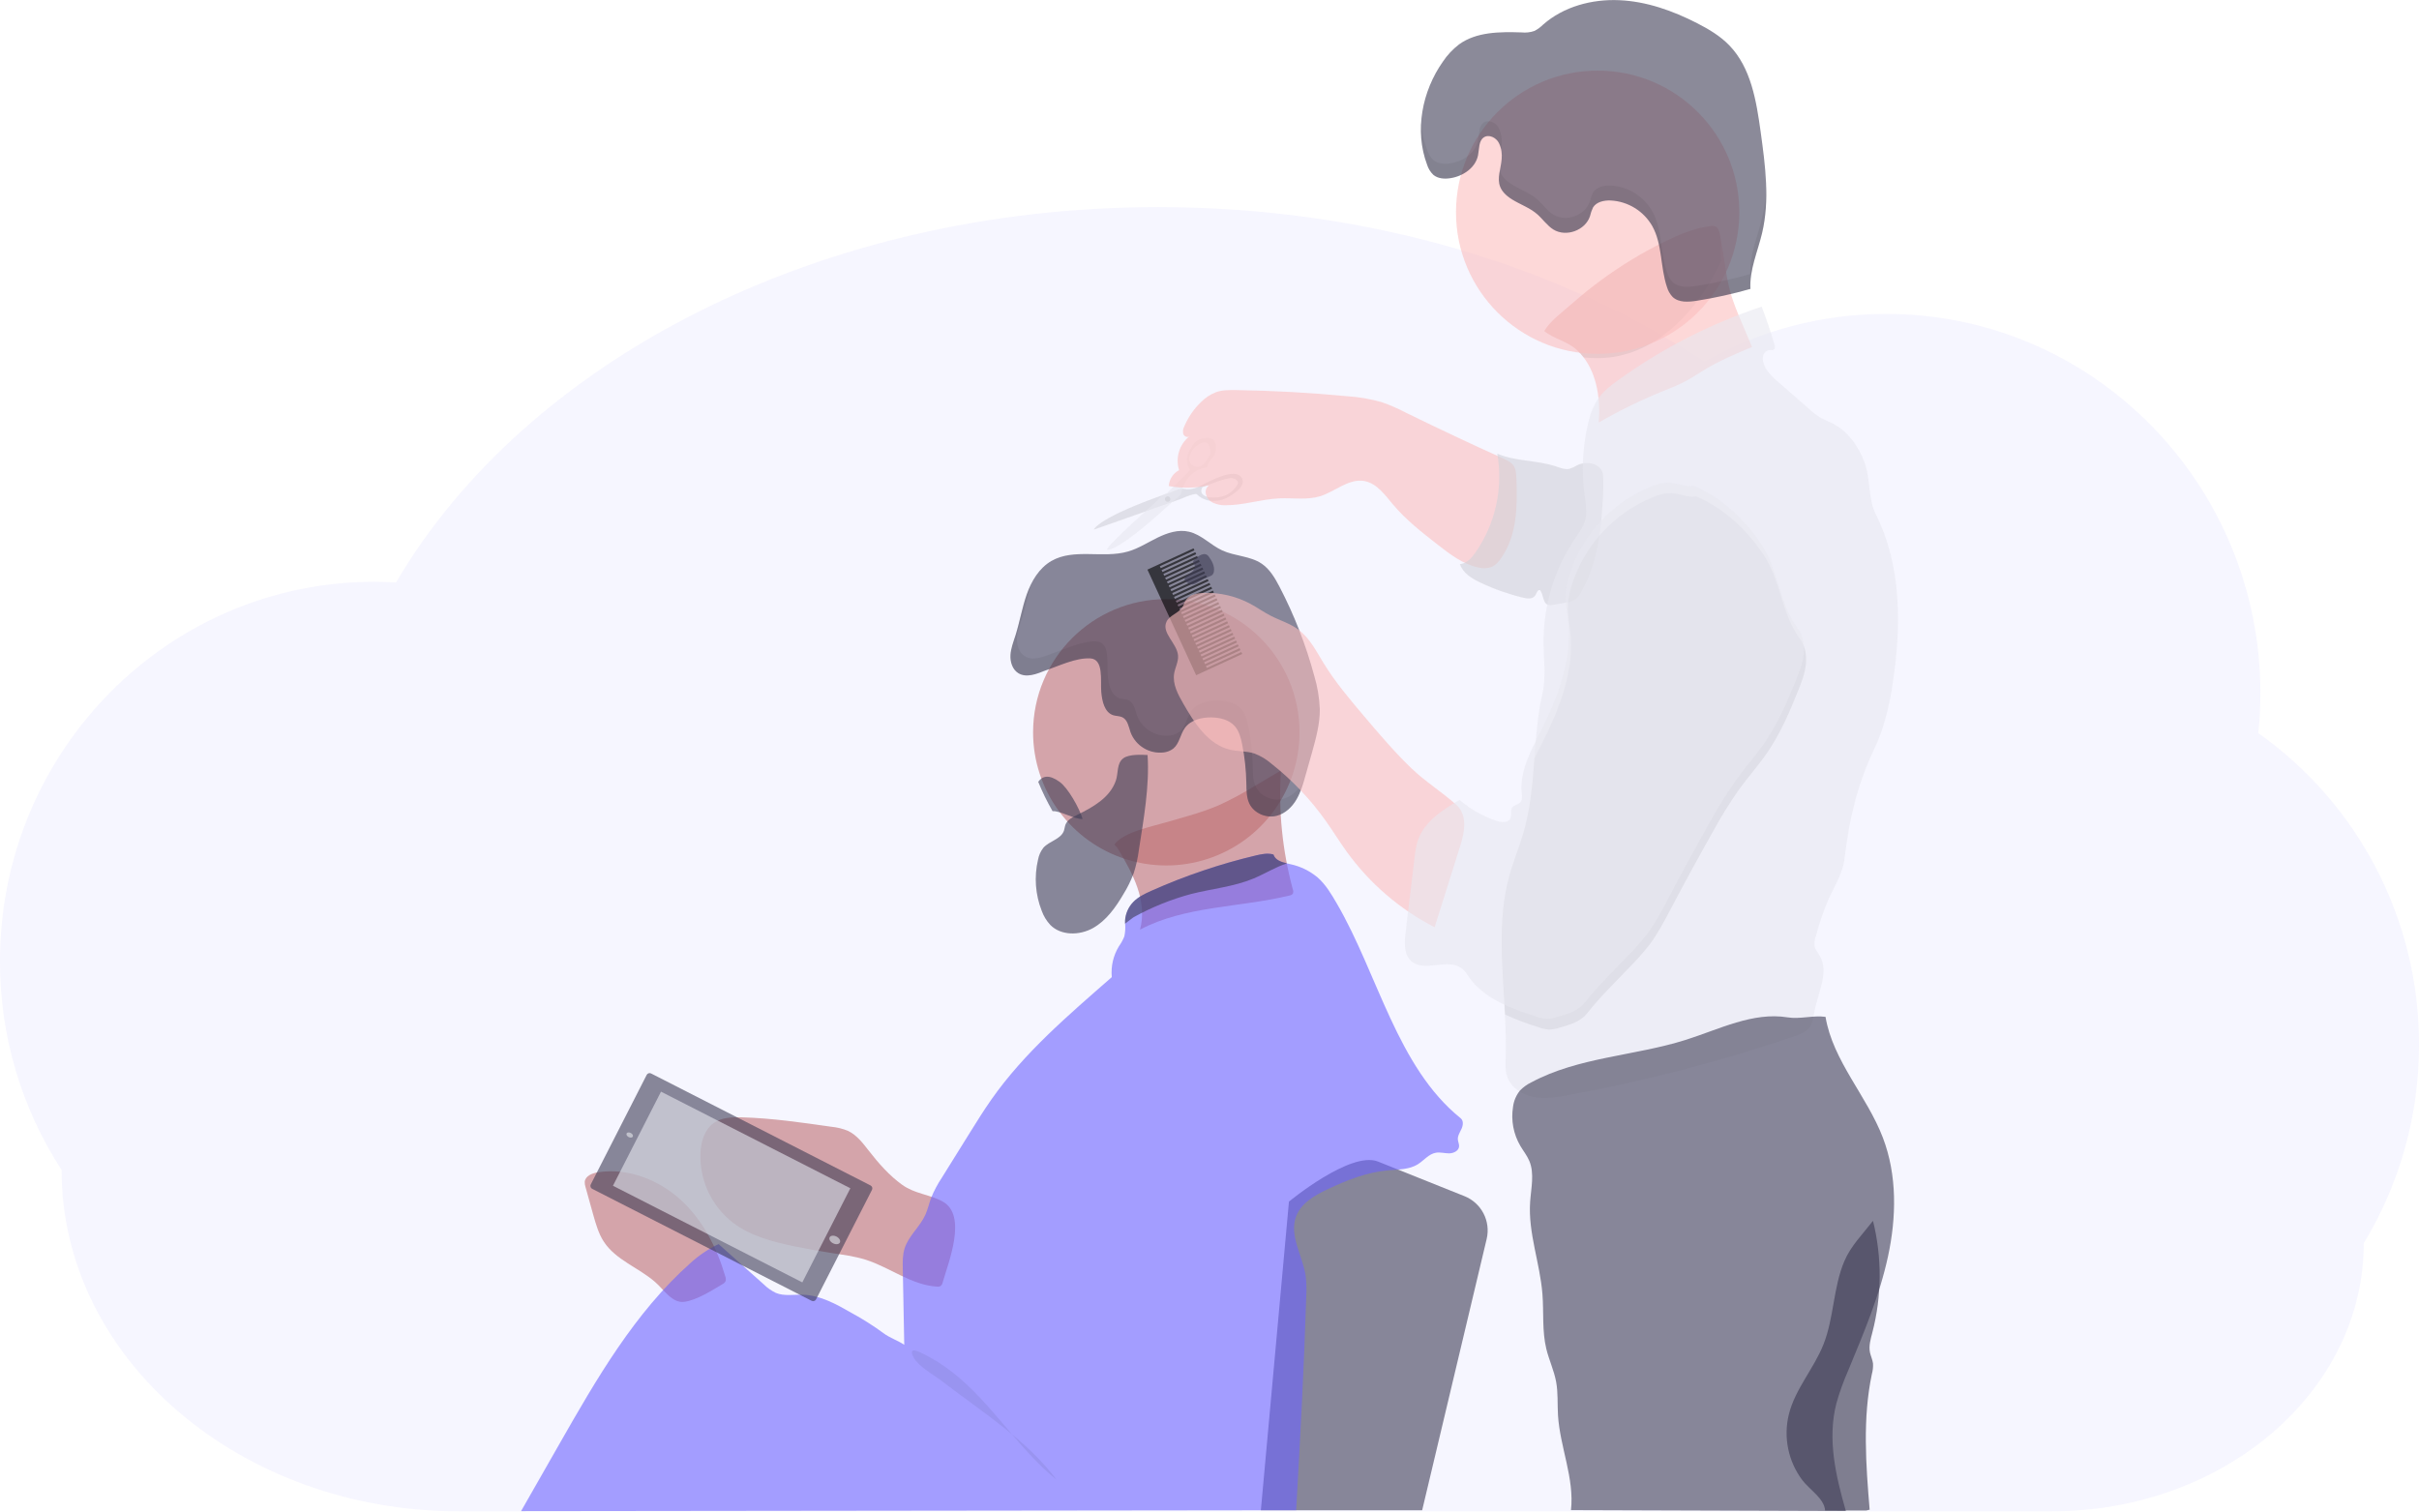
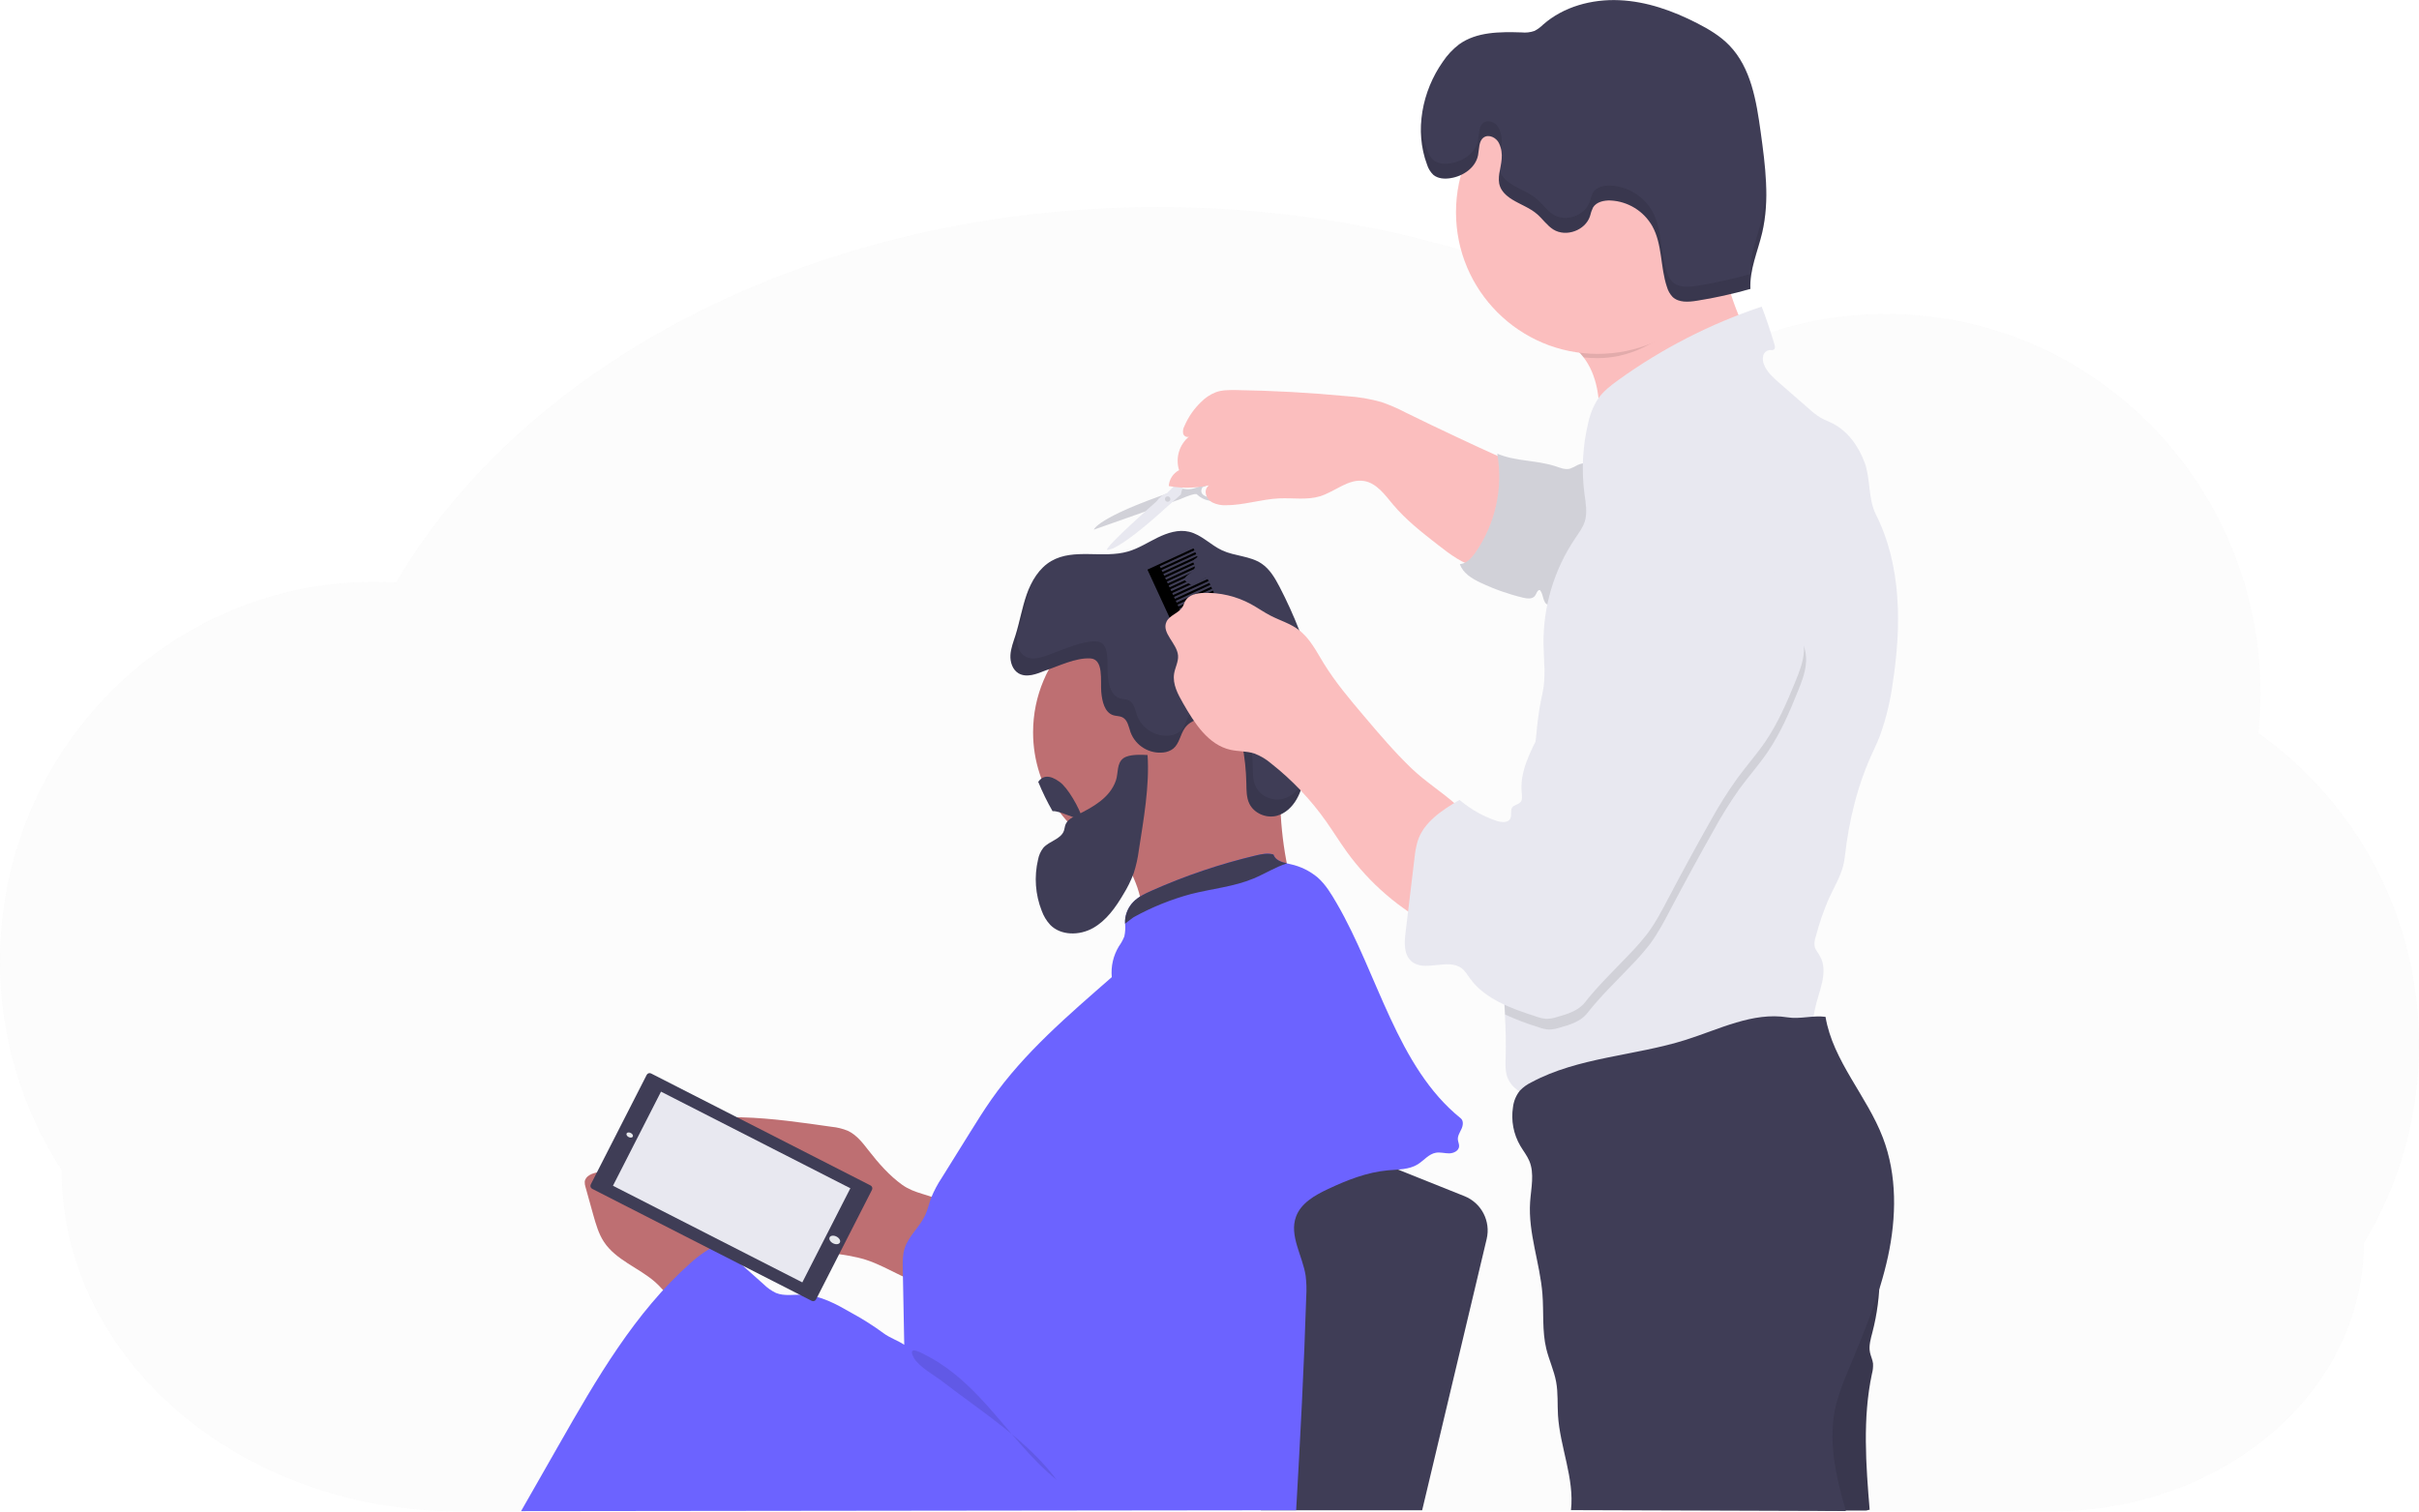
- <svg xmlns="http://www.w3.org/2000/svg" id="ab6f8699-530a-465f-bc42-bb735d7a1b39" data-name="Layer 1" width="1144" height="714.9" viewBox="0 0 1144 714.9" fill-opacity="0.6">
-   <path d="M1172,586.79a180,180,0,0,0-76-147.42,184.71,184.71,0,0,0,1-18.77c0-99.14-79.24-179.51-177-179.51a174.28,174.28,0,0,0-85.91,22.54c-69.19-45.52-159.52-73.07-258.34-73.07-160.79,0-299.1,72.95-360.46,177.55-3.41-.2-6.84-.31-10.3-.31-97.74,0-177,80.37-177,179.51A180.53,180.53,0,0,0,57.12,646h0c0,89.2,84.19,161.5,188,161.5H998.24c81.54,0,147.64-56.77,147.64-126.81h0A180.52,180.52,0,0,0,1172,586.79Z" transform="translate(-28 -92.59)" fill="#6c63ff" opacity="0.1" />
+ <svg xmlns="http://www.w3.org/2000/svg" id="ab6f8699-530a-465f-bc42-bb735d7a1b39" data-name="Layer 1" width="1144" height="714.9" viewBox="0 0 1144 714.9">
+   <path d="M1172,586.79a180,180,0,0,0-76-147.42,184.71,184.71,0,0,0,1-18.77c0-99.14-79.24-179.51-177-179.51a174.28,174.28,0,0,0-85.91,22.54c-69.19-45.52-159.52-73.07-258.34-73.07-160.79,0-299.1,72.95-360.46,177.55-3.41-.2-6.84-.31-10.3-.31-97.74,0-177,80.37-177,179.51A180.53,180.53,0,0,0,57.12,646h0c0,89.2,84.19,161.5,188,161.5H998.24c81.54,0,147.64-56.77,147.64-126.81h0A180.52,180.52,0,0,0,1172,586.79Z" transform="translate(-28 -92.59)" fill="grey" opacity="0.03" />
  <path d="M856.58,256.72c-7.54,3.18-15.1,6.37-22.12,10.57-3.19,1.9-6.25,4-9.53,5.73-3.53,1.88-7.28,3.3-11,4.82a245.21,245.21,0,0,0-29.84,14.62c.83-10.75-.74-22.43-7.17-30.81a27,27,0,0,0-3.14-3.46c-4.55-4.22-11-5.31-15.47-9,2.72-4.78,8.76-9.12,12.87-12.77q6.66-5.89,13.82-11.17a196.76,196.76,0,0,1,30.35-18.43c6.76-3.31,13.82-6.27,21.28-7.28a4.62,4.62,0,0,1,2.81.25c1.16.64,1.58,2.08,1.86,3.37,1.39,6.45,2.1,13.07,3.26,19.57a83.48,83.48,0,0,0,2.31,9.89,120.66,120.66,0,0,0,4.31,11.31Q853.89,250.32,856.58,256.72Z" transform="translate(-28 -92.59)" fill="#fbbebe" />
  <path d="M642.57,439A63,63,0,0,1,528.8,476.29,62.84,62.84,0,0,1,516.57,439a63,63,0,0,1,126,0Z" transform="translate(-28 -92.59)" fill="#be6f72" />
  <path d="M557,494.52c3.37,5.81,6.77,11.67,8.93,18s3,13.34,1.22,19.81c21.46-11.3,47-10.39,70.62-16.11a2.54,2.54,0,0,0,1.63-.86,2.59,2.59,0,0,0,0-2.08,172.89,172.89,0,0,1-5.63-56.2l-12.33,7.29a157.84,157.84,0,0,1-16.75,9c-8.15,3.57-16.8,5.73-25.31,8.23-6.74,2-20.12,4.59-24.36,10.48A11.9,11.9,0,0,1,557,494.52Z" transform="translate(-28 -92.59)" fill="#be6f72" />
  <path d="M522.29,409.8c-4.1,1.65-8.92,3.55-12.69,1.24-2.77-1.71-3.91-5.26-3.74-8.51s1.41-6.33,2.39-9.43c2-6.37,3.08-13,5.31-19.34s5.87-12.45,11.65-15.8c10.64-6.16,24.41-1.07,36.22-4.48,5-1.43,9.35-4.31,14-6.57s9.88-4,14.9-2.79c5.88,1.37,10.22,6.32,15.7,8.84,6,2.76,13.18,2.57,18.64,6.26,3.87,2.62,6.31,6.85,8.48,11a208.81,208.81,0,0,1,16.35,41.9,63.54,63.54,0,0,1,2.67,16c.05,6.94-1.83,13.74-3.69,20.44l-3,10.6c-1.11,4-2.25,8-4.35,11.62s-5.34,6.67-9.35,7.72c-5,1.29-10.82-1.21-13-5.89-1.34-2.9-1.28-6.22-1.35-9.41a104.74,104.74,0,0,0-2-18.6c-.62-3.07-1.45-6.26-3.54-8.58-2.7-3-7-4-11-4.07-4.68-.06-9.81,1.21-12.54,5-2.19,3.06-2.57,7.36-5.48,9.75a9.07,9.07,0,0,1-4.45,1.81,14.87,14.87,0,0,1-15.73-9.45c-.92-2.64-1.37-5.92-3.87-7.16-1.3-.65-2.85-.53-4.24-.95-4.26-1.29-5.38-6.69-5.77-11.12-.45-5.19,1.28-15.44-5.17-15.79C536.69,403.66,528.68,407.67,522.29,409.8Z" transform="translate(-28 -92.59)" fill="#3f3d56" />
  <path d="M537.4,478.09c-2.22,1.07-4.65,2.32-5.52,4.62-.34.9-.4,1.89-.71,2.81-1.41,4.07-6.91,4.87-9.75,8.11a12.77,12.77,0,0,0-2.51,5.61,40.68,40.68,0,0,0,1.76,24.24,19.56,19.56,0,0,0,4,6.6c5.08,5.18,13.84,5.08,20.17,1.55s10.7-9.72,14.41-16a55.68,55.68,0,0,0,4.91-10,61,61,0,0,0,2.43-10.89c2.22-14.41,5.12-30.39,4.12-45-3-.19-8.73-.4-11.38,1.48-3.32,2.36-2.4,7.12-3.6,10.57C552.89,470.09,544.65,474.47,537.4,478.09Z" transform="translate(-28 -92.59)" fill="#3f3d56" />
  <path d="M540,480c-3.75.23-10.47-3.92-14.23-3.71A117.11,117.11,0,0,1,519,462.43c2-2.87,5.22-3.57,10.09,0C533,465.18,538.4,474.69,540,480Z" transform="translate(-28 -92.59)" fill="#3f3d56" />
  <path d="M596.53,322c-4.07,2.15-6.59,2.25-8.6,1.82s-6,1.57-6,1.57c-35.25,12.06-36.64,17.75-36.64,17.75l40.81-14.41c7.85-3.44,8-2.23,8-2.23,6,5.64,13.64,1.82,13.64,1.82s10.57-5,7.46-9.81S600.61,319.89,596.53,322Zm17-.9s-3,8-13.79,6.7c0,0-5.3-.78-3.06-4.73,0,0,11-4.62,13.91-4.29S613.5,321.14,613.5,321.14Z" transform="translate(-28 -92.59)" fill="#e8e8f0" />
  <path d="M596.53,322c-4.07,2.15-6.59,2.25-8.6,1.82s-6,1.57-6,1.57c-35.25,12.06-36.64,17.75-36.64,17.75l40.81-14.41c7.85-3.44,8-2.23,8-2.23,6,5.64,13.64,1.82,13.64,1.82s10.57-5,7.46-9.81S600.61,319.89,596.53,322Zm17-.9s-3,8-13.79,6.7c0,0-5.3-.78-3.06-4.73,0,0,11-4.62,13.91-4.29S613.5,321.14,613.5,321.14Z" transform="translate(-28 -92.59)" opacity="0.1" />
  <path d="M598.77,299.7c-6.1.2-7.37,4.76-7.37,4.76a8.79,8.79,0,0,0-.57,10.53L580,325.76a10.89,10.89,0,0,0-5.06,4s-23.78,21-23.43,22.91c0,0,3.88,2,28.49-20.43l6.46-5.72s1.43-10.69,11.52-12.72c0,0,1,.44,1.53-1.94a11.34,11.34,0,0,1,2.23-3.07C603.08,307.55,604.87,299.49,598.77,299.7Zm1.71,7.23s-3.27,8.44-7.93,6-.13-8.07-.13-8.07C600.5,297,600.48,306.93,600.48,306.93Z" transform="translate(-28 -92.59)" fill="#e8e8f0" />
  <circle cx="552.21" cy="236.08" r="1.29" opacity="0.1" />
  <path d="M693.06,287.88a85.16,85.16,0,0,0-11.69-5.08A77.82,77.82,0,0,0,665,280q-26.26-2.5-52.68-2.9c-3.11,0-6.29-.07-9.24,1a19.71,19.71,0,0,0-7,4.59,34.85,34.85,0,0,0-8,11.58,5.14,5.14,0,0,0-.5,3.58c.4,1.16,2,1.93,2.91,1.11A14.91,14.91,0,0,0,585.61,315a9.11,9.11,0,0,0-4.87,7.5,47.69,47.69,0,0,0,21.86-1.06c-2.12-.54-4.31,1.45-4.44,3.63a5.94,5.94,0,0,0,3.31,5.25,13.29,13.29,0,0,0,6.36,1.26c8.47,0,16.71-2.87,25.16-3.24,6.46-.29,13.12.88,19.29-1,7.16-2.22,13.55-8.51,20.93-7.2,5.89,1.05,9.73,6.52,13.57,11.1,6.14,7.31,13.73,13.23,21.26,19.1,5.8,4.52,11.86,9.16,19.05,10.69a10.58,10.58,0,0,0,6.52-.31,11.13,11.13,0,0,0,4.24-4c7.75-11,7.76-24.85,7.31-37.74-.23-6.59-1.67-7.48-7.77-10.21Q726.77,304,716.23,299,704.59,293.56,693.06,287.88Z" transform="translate(-28 -92.59)" fill="#fbbebe" />
  <path d="M774.11,312.56a21.09,21.09,0,0,1-3.76,1.77c-2.19.52-4.42-.41-6.55-1.13-9-3-19-2.29-27.7-6a63,63,0,0,1-10.39,46.85c-1.8,2.56-4.17,5.18-7.29,5.38,1.39,4.27,5.67,6.85,9.73,8.77a104.46,104.46,0,0,0,20.24,7.14c2,.47,4.44.7,5.6-1,.7-1,1-2.71,2.23-2.65,1.88,2,1.26,6.1,3.86,7a5,5,0,0,0,2.47,0l5.8-1a10.63,10.63,0,0,0,4.88-1.68,9.56,9.56,0,0,0,2.23-2.84c6.5-11.07,9-23.88,10-36.53.49-6.28,1.1-12.94.67-19.24C785.73,312,778.81,310.37,774.11,312.56Z" transform="translate(-28 -92.59)" fill="#e8e8f0" />
  <path d="M774.11,312.56a21.09,21.09,0,0,1-3.76,1.77c-2.19.52-4.42-.41-6.55-1.13-9-3-19-2.29-27.7-6a63,63,0,0,1-10.39,46.85c-1.8,2.56-4.17,5.18-7.29,5.38,1.39,4.27,5.67,6.85,9.73,8.77a104.46,104.46,0,0,0,20.24,7.14c2,.47,4.44.7,5.6-1,.7-1,1-2.71,2.23-2.65,1.88,2,1.26,6.1,3.86,7a5,5,0,0,0,2.47,0l5.8-1a10.63,10.63,0,0,0,4.88-1.68,9.56,9.56,0,0,0,2.23-2.84c6.5-11.07,9-23.88,10-36.53.49-6.28,1.1-12.94.67-19.24C785.73,312,778.81,310.37,774.11,312.56Z" transform="translate(-28 -92.59)" opacity="0.1" />
  <path d="M438.88,636.93c-2.85-3.66-5.78-7.54-10-9.47a27.38,27.38,0,0,0-7.6-1.86c-14.07-2-28.17-4.08-42.37-4.47-4.64-.13-9.62,0-13.4,2.71-4.33,3.09-6,8.78-6.24,14.09a39.74,39.74,0,0,0,15.32,33c8.5,6.48,19.24,9.19,29.72,11.33,5.51,1.13,11.05,2.14,16.61,3s11.22,1.54,16.59,3.26c11.48,3.68,21.61,12,33.65,12.69a2.65,2.65,0,0,0,1.65-.28,2.8,2.8,0,0,0,1-1.7c2.65-9.35,11.84-31.74,0-38.28-6.19-3.41-13.06-3.56-19.12-7.89S443.48,642.84,438.88,636.93Z" transform="translate(-28 -92.59)" fill="#be6f72" />
  <path d="M337.79,699c-7.79-6.78-18.54-10.37-24.2-19-2.49-3.8-3.75-8.26-5-12.64l-3.68-13.22a6.89,6.89,0,0,1-.38-2.53c.28-2.76,3.53-4.07,6.27-4.5,14-2.18,28.58,3.46,39.06,13s17.21,22.7,21.16,36.34a3.41,3.41,0,0,1,.12,2.18,3.36,3.36,0,0,1-1.54,1.46c-5.06,3-11.86,7.37-17.77,8.29S342,702.62,337.79,699Z" transform="translate(-28 -92.59)" fill="#be6f72" />
  <path d="M679.57,642l41,16.41a17.47,17.47,0,0,1,10.51,20.26L700.57,807H624.29l13.28-146S666.57,637,679.57,642Z" transform="translate(-28 -92.59)" fill="#3f3d56" />
  <path d="M719.17,626.6c-.76,1.66-1.88,3.3-1.71,5.11.1,1.08.66,2.1.58,3.17-.16,2.1-2.59,3.27-4.69,3.29s-4.21-.66-6.28-.3c-3.4.58-5.7,3.71-8.64,5.52-4.1,2.52-9.22,2.37-14,2.8-10,.9-19.46,4.65-28.51,8.92-6.15,2.9-12.68,6.62-15,13-3.33,9,3.13,18.48,4.56,28a53.73,53.73,0,0,1,.28,9.66c-1.05,33.62-2.86,67.63-4.78,101.21l-366.56.43,18.05-31.63c17.6-30.85,35.67-62.28,62.22-85.87a55.9,55.9,0,0,1,13.14-8.84l21.29,19a21.42,21.42,0,0,0,5.85,4.13c4,1.63,8.48.7,12.77.84,8.25.27,15.79,4.48,22.95,8.59a131.73,131.73,0,0,1,15.12,9.59c2.82,2.16,6.89,3.51,9.83,5.5l-.69-35.9c-.07-3.24-.12-6.56.85-9.65,1.88-6,7.25-10.24,9.83-15.95,1.17-2.57,1.74-5.37,2.72-8a54.5,54.5,0,0,1,5.14-9.65l13.27-21.32c3.28-5.26,6.55-10.52,10.11-15.59,15.57-22.21,36.53-40,56.92-57.85a23.82,23.82,0,0,1,3.35-14.56,22.37,22.37,0,0,0,2.58-4.69,19.56,19.56,0,0,0,.37-6c0-.51,0-1,0-1.54a13.94,13.94,0,0,1,3.86-8.72c2.34-2.43,5.47-3.91,8.55-5.29A279.3,279.3,0,0,1,622,497.23c2.71-.64,5.58-1.24,8.25-.43.81,2.61,3.57,3.53,6.33,4.19l1.77.41a29.64,29.64,0,0,1,12.74,6.22c3.87,3.38,6.53,7.9,9.12,12.35,19.47,33.43,28.44,77.29,58.56,101.58C720.23,622.7,719.93,625,719.17,626.6Z" transform="translate(-28 -92.59)" fill="#6c63ff" />
  <path d="M842,216c-10.54,23.17-31.31,46-58.43,46a66,66,0,0,1-6.63-.33,27,27,0,0,0-3.14-3.46c-4.55-4.22-11-5.31-15.47-9,2.72-4.78,8.76-9.12,12.87-12.77q6.66-5.89,13.82-11.17a196.76,196.76,0,0,1,30.35-18.43c6.76-3.31,13.82-6.27,21.28-7.28a4.62,4.62,0,0,1,2.81.25c1.16.64,1.58,2.08,1.86,3.37C842.71,209.58,840.84,209.5,842,216Z" transform="translate(-28 -92.59)" opacity="0.1" />
  <circle cx="755.57" cy="100.4" r="67" fill="#fbbebe" />
  <path d="M923.1,415.82a121.77,121.77,0,0,1-5.68,23.79c-1,2.81-2.23,5.55-3.5,8.25-7.45,15.79-11.54,32.86-13.49,50.22a27.77,27.77,0,0,1-.75,4.05c-1.47,5.6-4.57,10.6-6.94,15.87a129.24,129.24,0,0,0-6,17.53,9.78,9.78,0,0,0-.56,4.71c.37,1.69,1.59,3,2.45,4.53,4.44,7.65-.69,17-2.42,25.66-.59,3-.85,6.26-2.8,8.6-1.66,2-4.24,2.92-6.69,3.76a757.3,757.3,0,0,1-106.94,27.84c-5.41,1-11,1.93-16.37.93s-10.72-4.32-12.56-9.5c-1.06-3-.88-6.26-.79-9.44.2-6.68,0-13.4-.36-20.13-1.16-22.15-3.79-44.38,2-65.6,1.73-6.26,4.17-12.3,6.13-18.49,3.83-12.07,4.82-24.55,5.78-37.07.79-10.32,1.56-20.68,3.87-30.86,1.72-7.59.58-15.48.48-23.26a87.59,87.59,0,0,1,15-50c1.73-2.55,3.63-5.07,4.54-8,1.28-4.2.4-8.71-.18-13.07a91.76,91.76,0,0,1,1.74-33.31,34,34,0,0,1,4.61-11.49c2.49-3.63,6.06-6.37,9.63-8.95a253,253,0,0,1,67.83-34.75c2.23,5.64,4.37,12.23,6.08,18,.23.78.39,1.77-.25,2.27s-1.3.23-2,.25a3.6,3.6,0,0,0-3.09,2.65,6.54,6.54,0,0,0,.38,4.24c1.36,3.5,4.29,6.11,7.11,8.58L883.54,286a34.71,34.71,0,0,0,5.53,4.22c1.78,1,3.72,1.71,5.55,2.63,7.34,3.71,12.41,10.94,15.24,18.66s1.55,17,5.24,24.33C927.36,360.14,927.26,388.89,923.1,415.82Z" transform="translate(-28 -92.59)" fill="#e8e8f0" />
  <path d="M913.78,670.08a107.22,107.22,0,0,1-.31,52.85c-.81,3.09-1.76,6.29-1.12,9.42.37,1.78,1.24,3.45,1.44,5.26a15.4,15.4,0,0,1-.53,4.9c-4.44,21-2.85,42.82-1.06,64.25-.76,0-1,.35-1.8.35H891.13c-.34-5.63-7.34-9.85-10.76-14.34A37.12,37.12,0,0,1,874,761.58c3-12,11.84-21.59,16.37-33.06,5-12.62,4.57-26.91,9.88-39.39C903.3,681.92,909,676.29,913.78,670.08Z" transform="translate(-28 -92.59)" fill="#3f3d56" />
  <path d="M913.78,670.08a107.22,107.22,0,0,1-.31,52.85c-.81,3.09-1.76,6.29-1.12,9.42.37,1.78,1.24,3.45,1.44,5.26a15.4,15.4,0,0,1-.53,4.9c-4.44,21-2.85,42.82-1.06,64.25-.76,0-1,.35-1.8.35H891.13c-.34-5.63-7.34-9.85-10.76-14.34A37.12,37.12,0,0,1,874,761.58c3-12,11.84-21.59,16.37-33.06,5-12.62,4.57-26.91,9.88-39.39C903.3,681.92,909,676.29,913.78,670.08Z" transform="translate(-28 -92.59)" opacity="0.1" />
  <path d="M873.34,573.83c-16.38-2.62-32.25,5.63-48.07,10.64-24.17,7.65-50.78,8.12-73.11,20.13a18.67,18.67,0,0,0-5.34,3.86,15.29,15.29,0,0,0-3.29,7.82A27.75,27.75,0,0,0,747,634.63c1.39,2.36,3.14,4.53,4.22,7.06,2.56,6,.85,12.92.41,19.48-1,14.65,4.68,28.91,5.82,43.55.68,8.63-.21,17.45,1.82,25.87,1.27,5.28,3.66,10.26,4.65,15.6s.56,10.56.89,15.84c.93,15.13,7.82,29.83,6.14,44.9l130,.43c-4.82-16.77-8.83-34.11-4.46-51a120.23,120.23,0,0,1,5.64-15.65c7.27-17.57,14.74-35.19,18.75-53.77s4.37-38.42-2.42-56.18c-7.56-19.8-23.63-36.27-27.13-57.17C885.33,572.79,879.35,574.79,873.34,573.83Z" transform="translate(-28 -92.59)" fill="#3f3d56" />
  <path d="M736.91,160.31c-1.26-2.64-4.83-4.38-7.23-2.71S727.59,163,727,166c-1.14,5.9-7,9.92-13,10.86-2.81.45-5.94.27-8.12-1.55a11.3,11.3,0,0,1-3-4.89c-6-16-2.35-34.68,7.47-48.64A34.23,34.23,0,0,1,718,113.6c8.27-6,19.33-6,29.56-5.68a14,14,0,0,0,6.15-.71,17,17,0,0,0,4.08-3c9.69-8.52,23.08-12.1,36-11.53s25.35,5,36.83,10.89c5.49,2.81,10.87,6,15.17,10.44,10.33,10.63,12.85,26.38,14.88,41.06,2.18,15.84,4.35,32.12.68,47.69-2.08,8.82-6,17.44-5.54,26.49a213.89,213.89,0,0,1-25.28,5.59c-4,.63-8.62,1-11.55-1.83a11.44,11.44,0,0,1-2.64-4.68c-3.17-9.37-2.11-20.07-6.9-28.73a24.1,24.1,0,0,0-19.77-12.18c-3.14-.11-6.71.66-8.32,3.35a20.67,20.67,0,0,0-1.42,4.12c-2.22,6.69-11.31,10-17.3,6.27-3-1.88-5.05-5-7.76-7.34-3.44-2.95-7.85-4.47-11.71-6.85C730.3,179,741.89,170.76,736.91,160.31Z" transform="translate(-28 -92.59)" fill="#3f3d56" />
  <path d="M636.62,501c-5.47,1.75-10.45,4.92-15.77,7.15-9.37,3.91-19.67,4.82-29.5,7.32a121.18,121.18,0,0,0-27.11,10.92c-.63.34-2.61,2-4.19,3.14,0-.51,0-1,0-1.54a13.94,13.94,0,0,1,3.86-8.72c2.34-2.43,5.47-3.91,8.55-5.29A279.3,279.3,0,0,1,622,497.23c2.71-.64,5.58-1.24,8.25-.43C631.1,499.41,633.86,500.33,636.62,501Z" transform="translate(-28 -92.59)" fill="#3f3d56" />
  <path d="M494.85,757.45c10.76,12,20.41,25.1,32.93,35.22-14.45-19.19-35.18-32-53.92-46.47-3.8-2.94-11.4-7.11-13.7-11.36-3.63-6.66,4.39-1.93,7.72-.12C478.28,740.37,487,748.71,494.85,757.45Z" transform="translate(-28 -92.59)" opacity="0.1" />
  <path d="M882,407.17c-.51,4.32-2.12,8.42-3.75,12.44-4,10-8.29,19.9-14.33,28.77-4.16,6.11-9.11,11.63-13.45,17.6a202,202,0,0,0-12.24,19.73Q828,503.83,818.29,522.25c-3.09,5.88-6.16,11.81-10.15,17.12a118,118,0,0,1-9,10.24c-7,7.38-14.19,14.2-20.45,22.2-3.1,4-8.27,5.54-13.1,6.9a17.82,17.82,0,0,1-5,.9,17.26,17.26,0,0,1-5-1.11,126.72,126.72,0,0,1-15.8-6c-1.16-22.15-3.79-44.38,2-65.6,1.73-6.26,4.17-12.3,6.13-18.49,3.83-12.07,4.82-24.55,5.78-37.07,1.19-2.51,2.46-5,3.69-7.42,8.34-16.48,15.37-34.63,13.2-53a99,99,0,0,1-1.15-10,37.68,37.68,0,0,1,2.05-12.07,66.74,66.74,0,0,1,38-41,21.27,21.27,0,0,1,9-2c4,.21,7.83,2.29,11.73,1.53,13.21,5.81,23.9,15.73,31.89,27.75s8.43,28.08,17.12,39.6C881.8,398.23,882.5,402.86,882,407.17Z" transform="translate(-28 -92.59)" opacity="0.1" />
  <polygon points="564.86 260.31 564.44 259.4 548.1 266.94 545.37 268.2 542.65 269.45 565.69 319.4 568.41 318.14 571.14 316.88 587.48 309.34 587.06 308.44 570.72 315.98 570.3 315.07 586.64 307.53 586.22 306.62 569.88 314.16 569.46 313.25 585.8 305.71 585.39 304.8 569.04 312.34 568.62 311.44 584.97 303.9 584.55 302.99 568.2 310.53 567.78 309.62 584.13 302.08 583.71 301.17 567.37 308.71 566.95 307.8 583.29 300.26 582.87 299.36 566.53 306.9 566.11 305.99 582.45 298.45 582.03 297.54 565.69 305.08 565.27 304.17 581.62 296.63 581.2 295.72 564.85 303.26 564.43 302.36 580.78 294.81 580.36 293.91 564.01 301.45 563.6 300.54 579.94 293 579.52 292.09 563.18 299.63 562.76 298.72 579.1 291.18 578.68 290.27 562.34 297.81 561.92 296.91 578.26 289.37 577.85 288.46 561.5 296 561.08 295.09 577.43 287.55 577.01 286.64 560.66 294.18 560.25 293.27 576.59 285.74 576.17 284.83 559.83 292.37 559.41 291.46 575.75 283.92 575.33 283.01 558.99 290.55 558.57 289.64 574.91 282.1 574.5 281.19 558.15 288.74 557.73 287.83 574.08 280.29 573.66 279.38 557.31 286.92 556.89 286.01 573.24 278.47 572.82 277.56 556.48 285.1 556.06 284.19 572.4 276.65 571.98 275.75 555.64 283.29 555.22 282.38 571.56 274.84 571.14 273.93 554.8 281.47 554.38 280.56 570.73 273.02 570.31 272.12 553.96 279.65 553.54 278.75 569.89 271.21 569.47 270.3 553.12 277.84 552.71 276.93 569.05 269.39 568.63 268.48 552.29 276.02 551.87 275.11 568.21 267.57 567.79 266.67 551.45 274.21 551.03 273.3 567.37 265.76 566.96 264.85 550.61 272.39 550.19 271.48 566.54 263.94 566.12 263.03 549.77 270.57 549.35 269.67 565.7 262.13 565.28 261.22 548.93 268.76 548.52 267.85 564.86 260.31" />
  <path d="M644.16,462.76c-2.11,3.57-5.34,6.67-9.35,7.72-5,1.29-10.82-1.21-13-5.89-1.34-2.9-1.28-6.22-1.35-9.41a104.74,104.74,0,0,0-2-18.6c-.62-3.07-1.45-6.26-3.54-8.58-2.7-3-7-4-11-4.07-4.68-.06-9.81,1.21-12.54,5-2.19,3.06-2.57,7.36-5.48,9.75a9.07,9.07,0,0,1-4.45,1.81,14.87,14.87,0,0,1-15.73-9.45c-.92-2.64-1.37-5.92-3.87-7.16-1.3-.65-2.85-.53-4.24-.95-4.26-1.29-5.38-6.69-5.77-11.12-.45-5.19,1.28-15.44-5.17-15.79-6.9-.38-14.91,3.63-21.3,5.76-4.1,1.65-8.92,3.55-12.69,1.24-2.77-1.71-3.91-5.26-3.74-8.51s1.41-6.33,2.39-9.43c1.68-5.24,2.69-10.68,4.23-16a47.48,47.48,0,0,0-1.93,4.62c-2.22,6.31-3.26,13-5.3,19.34-1,3.1-2.22,6.18-2.39,9.43s1,6.8,3.74,8.51c3.77,2.31,8.59.41,12.69-1.24,6.39-2.13,14.4-6.14,21.3-5.76,6.45.35,4.72,10.6,5.17,15.79.39,4.43,1.51,9.83,5.77,11.12,1.39.42,2.94.3,4.24.95,2.5,1.24,3,4.52,3.87,7.16a14.87,14.87,0,0,0,15.73,9.45,9.07,9.07,0,0,0,4.45-1.81c2.91-2.39,3.29-6.69,5.48-9.75,2.73-3.81,7.86-5.08,12.54-5,4,.06,8.35,1.06,11,4.07,2.09,2.32,2.92,5.51,3.54,8.58a104.74,104.74,0,0,1,2,18.6c.07,3.19,0,6.51,1.35,9.41,2.17,4.68,8,7.18,13,5.89,4-1.05,7.24-4.15,9.35-7.72a40,40,0,0,0,3.68-9.24C644.62,461.94,644.4,462.35,644.16,462.76Z" transform="translate(-28 -92.59)" opacity="0.1" />
  <path d="M695.6,456.12c-8-7.68-15.23-16.18-22.41-24.66-6.88-8.11-13.78-16.26-19.32-25.33-3.43-5.61-6.49-11.73-11.76-15.66-4-3-8.89-4.4-13.31-6.69-3.18-1.65-6.11-3.74-9.25-5.45a44,44,0,0,0-22.34-5.27c-3.23.11-6.9.86-8.56,3.64-.57.95-.84,2.06-1.42,3-1.79,3-6.1,3.85-7.57,7-2.48,5.3,5,10.17,5.47,16,.22,2.92-1.39,5.64-1.86,8.53-.8,5,1.79,9.77,4.29,14.13,5.35,9.34,11.86,19.57,22.37,21.92,3.72.83,7.65.56,11.28,1.74a26.68,26.68,0,0,1,8,4.77A131,131,0,0,1,655.05,481c3.38,4.77,6.44,9.75,9.85,14.49a117.8,117.8,0,0,0,41.57,35.74l12.27-39c1.89-6,3.38-14.23-2-18.91C710,467.25,702.23,462.46,695.6,456.12Z" transform="translate(-28 -92.59)" fill="#fbbebe" />
  <path d="M829.17,322.42c-3.9.75-7.77-1.32-11.73-1.53a21.21,21.21,0,0,0-9,2,66.78,66.78,0,0,0-38,41A38.06,38.06,0,0,0,768.42,376c.06,3.35.76,6.65,1.15,10,2.17,18.34-4.86,36.5-13.19,53-4.61,9.11-9.81,18.72-8.72,28.87.14,1.36.36,2.89-.47,4-1,1.32-3.16,1.39-4.09,2.78s-.08,3.49-.82,5.06c-1,2.22-4.26,1.95-6.59,1.16a53,53,0,0,1-17.43-9.9c-8.31,4.85-17.2,10.63-19.93,19.85A44.05,44.05,0,0,0,697,498l-4.29,35.8c-.57,4.74-.85,10.3,2.73,13.46,6.17,5.46,17.16-1.61,23.76,3.33,1.69,1.26,2.79,3.14,4,4.85,7.21,9.89,19.62,14.24,31.26,18a17.57,17.57,0,0,0,5,1.1,17,17,0,0,0,5-.9c4.84-1.36,10-2.94,13.1-6.89,6.27-8,13.46-14.82,20.46-22.2a121.26,121.26,0,0,0,9-10.24c4-5.32,7.06-11.25,10.15-17.13q9.69-18.42,19.92-36.54A201.75,201.75,0,0,1,849.44,461c4.35-6,9.29-11.5,13.45-17.6,6-8.88,10.31-18.82,14.33-28.77,1.63-4,3.24-8.13,3.76-12.44s-.18-8.94-2.8-12.41c-8.69-11.53-9.12-27.58-17.11-39.6S842.39,328.22,829.17,322.42Z" transform="translate(-28 -92.59)" fill="#e8e8f0" />
  <path d="M593.13,357a1.89,1.89,0,0,0-.86,1.35c0,.5.41.89.63,1.34.61,1.28-.37,2.76-1.49,3.64s-2.48,1.56-3.09,2.85a1,1,0,0,0-.12.56,1.2,1.2,0,0,0,.44.66,5.45,5.45,0,0,0,2.47,1.62c1.53.32,3-.69,4.3-1.52a23.28,23.28,0,0,1,4.48-2.2,4.37,4.37,0,0,0,1.35-.67,3,3,0,0,0,.87-1.86c.34-2.51-1-4.92-2.53-7C597.74,353.32,594.7,355.65,593.13,357Z" transform="translate(-28 -92.59)" fill="#3f3d56" />
  <rect x="314.13" y="623.51" width="119.62" height="61.27" rx="1.54" transform="translate(310.2 -191.08) rotate(27.04)" fill="#3f3d56" />
  <rect x="323.8" y="629.09" width="100.54" height="49.98" transform="translate(310.19 -191.14) rotate(27.04)" fill="#e8e8f0" />
  <ellipse cx="325.81" cy="629.44" rx="1.09" ry="1.65" transform="translate(-410.95 540.95) rotate(-62.96)" fill="#e6e8ec" />
  <ellipse cx="422.77" cy="679.06" rx="1.79" ry="2.72" transform="translate(-402.25 654.38) rotate(-62.96)" fill="#e6e8ec" />
  <g opacity="0.1">
    <path d="M861.33,195.72c-2.08,8.82-6,17.44-5.54,26.49a213.89,213.89,0,0,1-25.28,5.59c-4,.63-8.62,1-11.55-1.83a11.44,11.44,0,0,1-2.64-4.68c-3.17-9.37-2.11-20.07-6.9-28.73a24.1,24.1,0,0,0-19.77-12.18c-3.14-.11-6.71.66-8.32,3.35a20.67,20.67,0,0,0-1.42,4.12c-2.22,6.69-11.31,10-17.3,6.27-3-1.88-5.05-5-7.76-7.34-3.44-2.95-7.85-4.47-11.71-6.85-3.48-2.14-5.15-4.3-5.86-6.53-.88,4.81-1.13,9.23,5.86,13.53,3.86,2.38,8.27,3.9,11.71,6.85,2.71,2.32,4.72,5.46,7.76,7.34,6,3.71,15.08.42,17.3-6.27a20.67,20.67,0,0,1,1.42-4.12c1.61-2.69,5.18-3.46,8.32-3.35a24.1,24.1,0,0,1,19.77,12.18c4.79,8.66,3.73,19.36,6.9,28.73A11.44,11.44,0,0,0,819,233c2.93,2.8,7.56,2.46,11.55,1.83a213.89,213.89,0,0,0,25.28-5.59c-.49-9.05,3.46-17.67,5.54-26.49a84,84,0,0,0,1.91-22A77.18,77.18,0,0,1,861.33,195.72Z" transform="translate(-28 -92.59)" />
    <path d="M737.88,163.11a15.63,15.63,0,0,0-1-9.8c-1.26-2.64-4.83-4.38-7.23-2.71S727.59,156,727,159c-1.14,5.9-7,9.92-13,10.86-2.81.45-5.94.27-8.12-1.55a11.3,11.3,0,0,1-3-4.89,46.46,46.46,0,0,1-2.77-12.94,47.64,47.64,0,0,0,2.77,19.94,11.3,11.3,0,0,0,3,4.89c2.18,1.82,5.31,2,8.12,1.55,5.93-.94,11.82-5,13-10.86.57-3,.18-6.63,2.66-8.35s6,.07,7.23,2.71A13.52,13.52,0,0,1,737.88,163.11Z" transform="translate(-28 -92.59)" />
  </g>
</svg>
